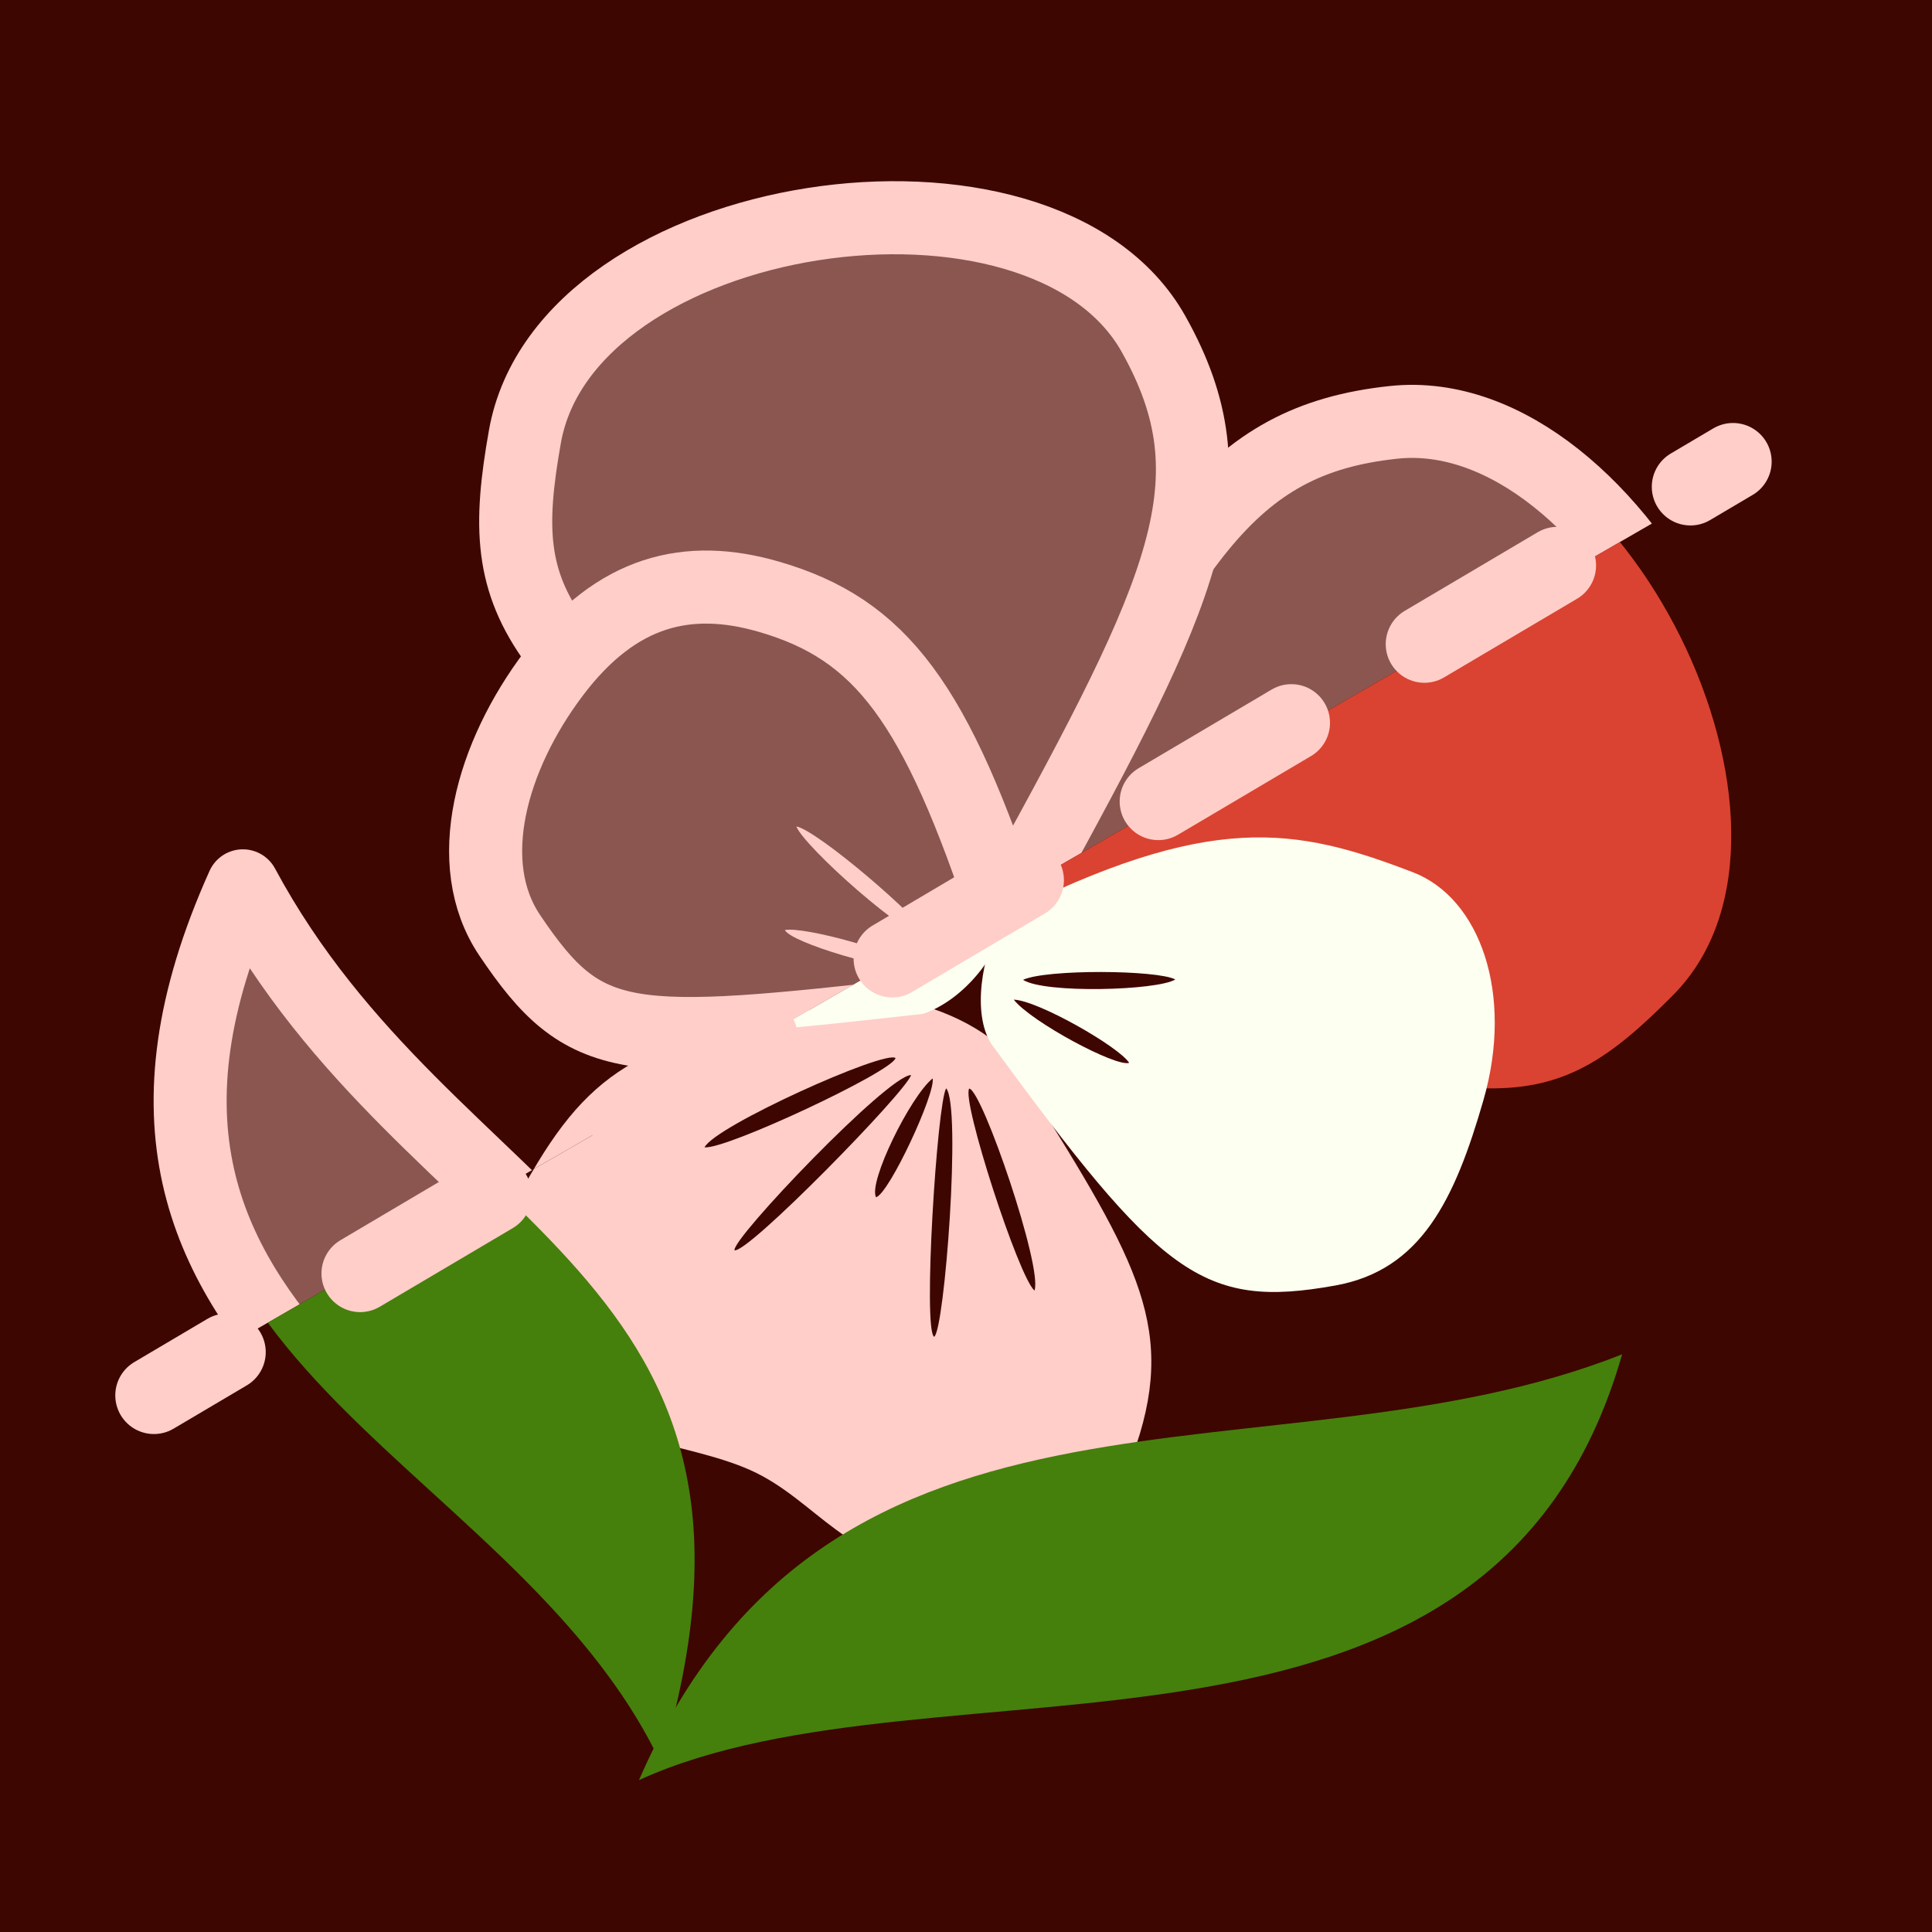
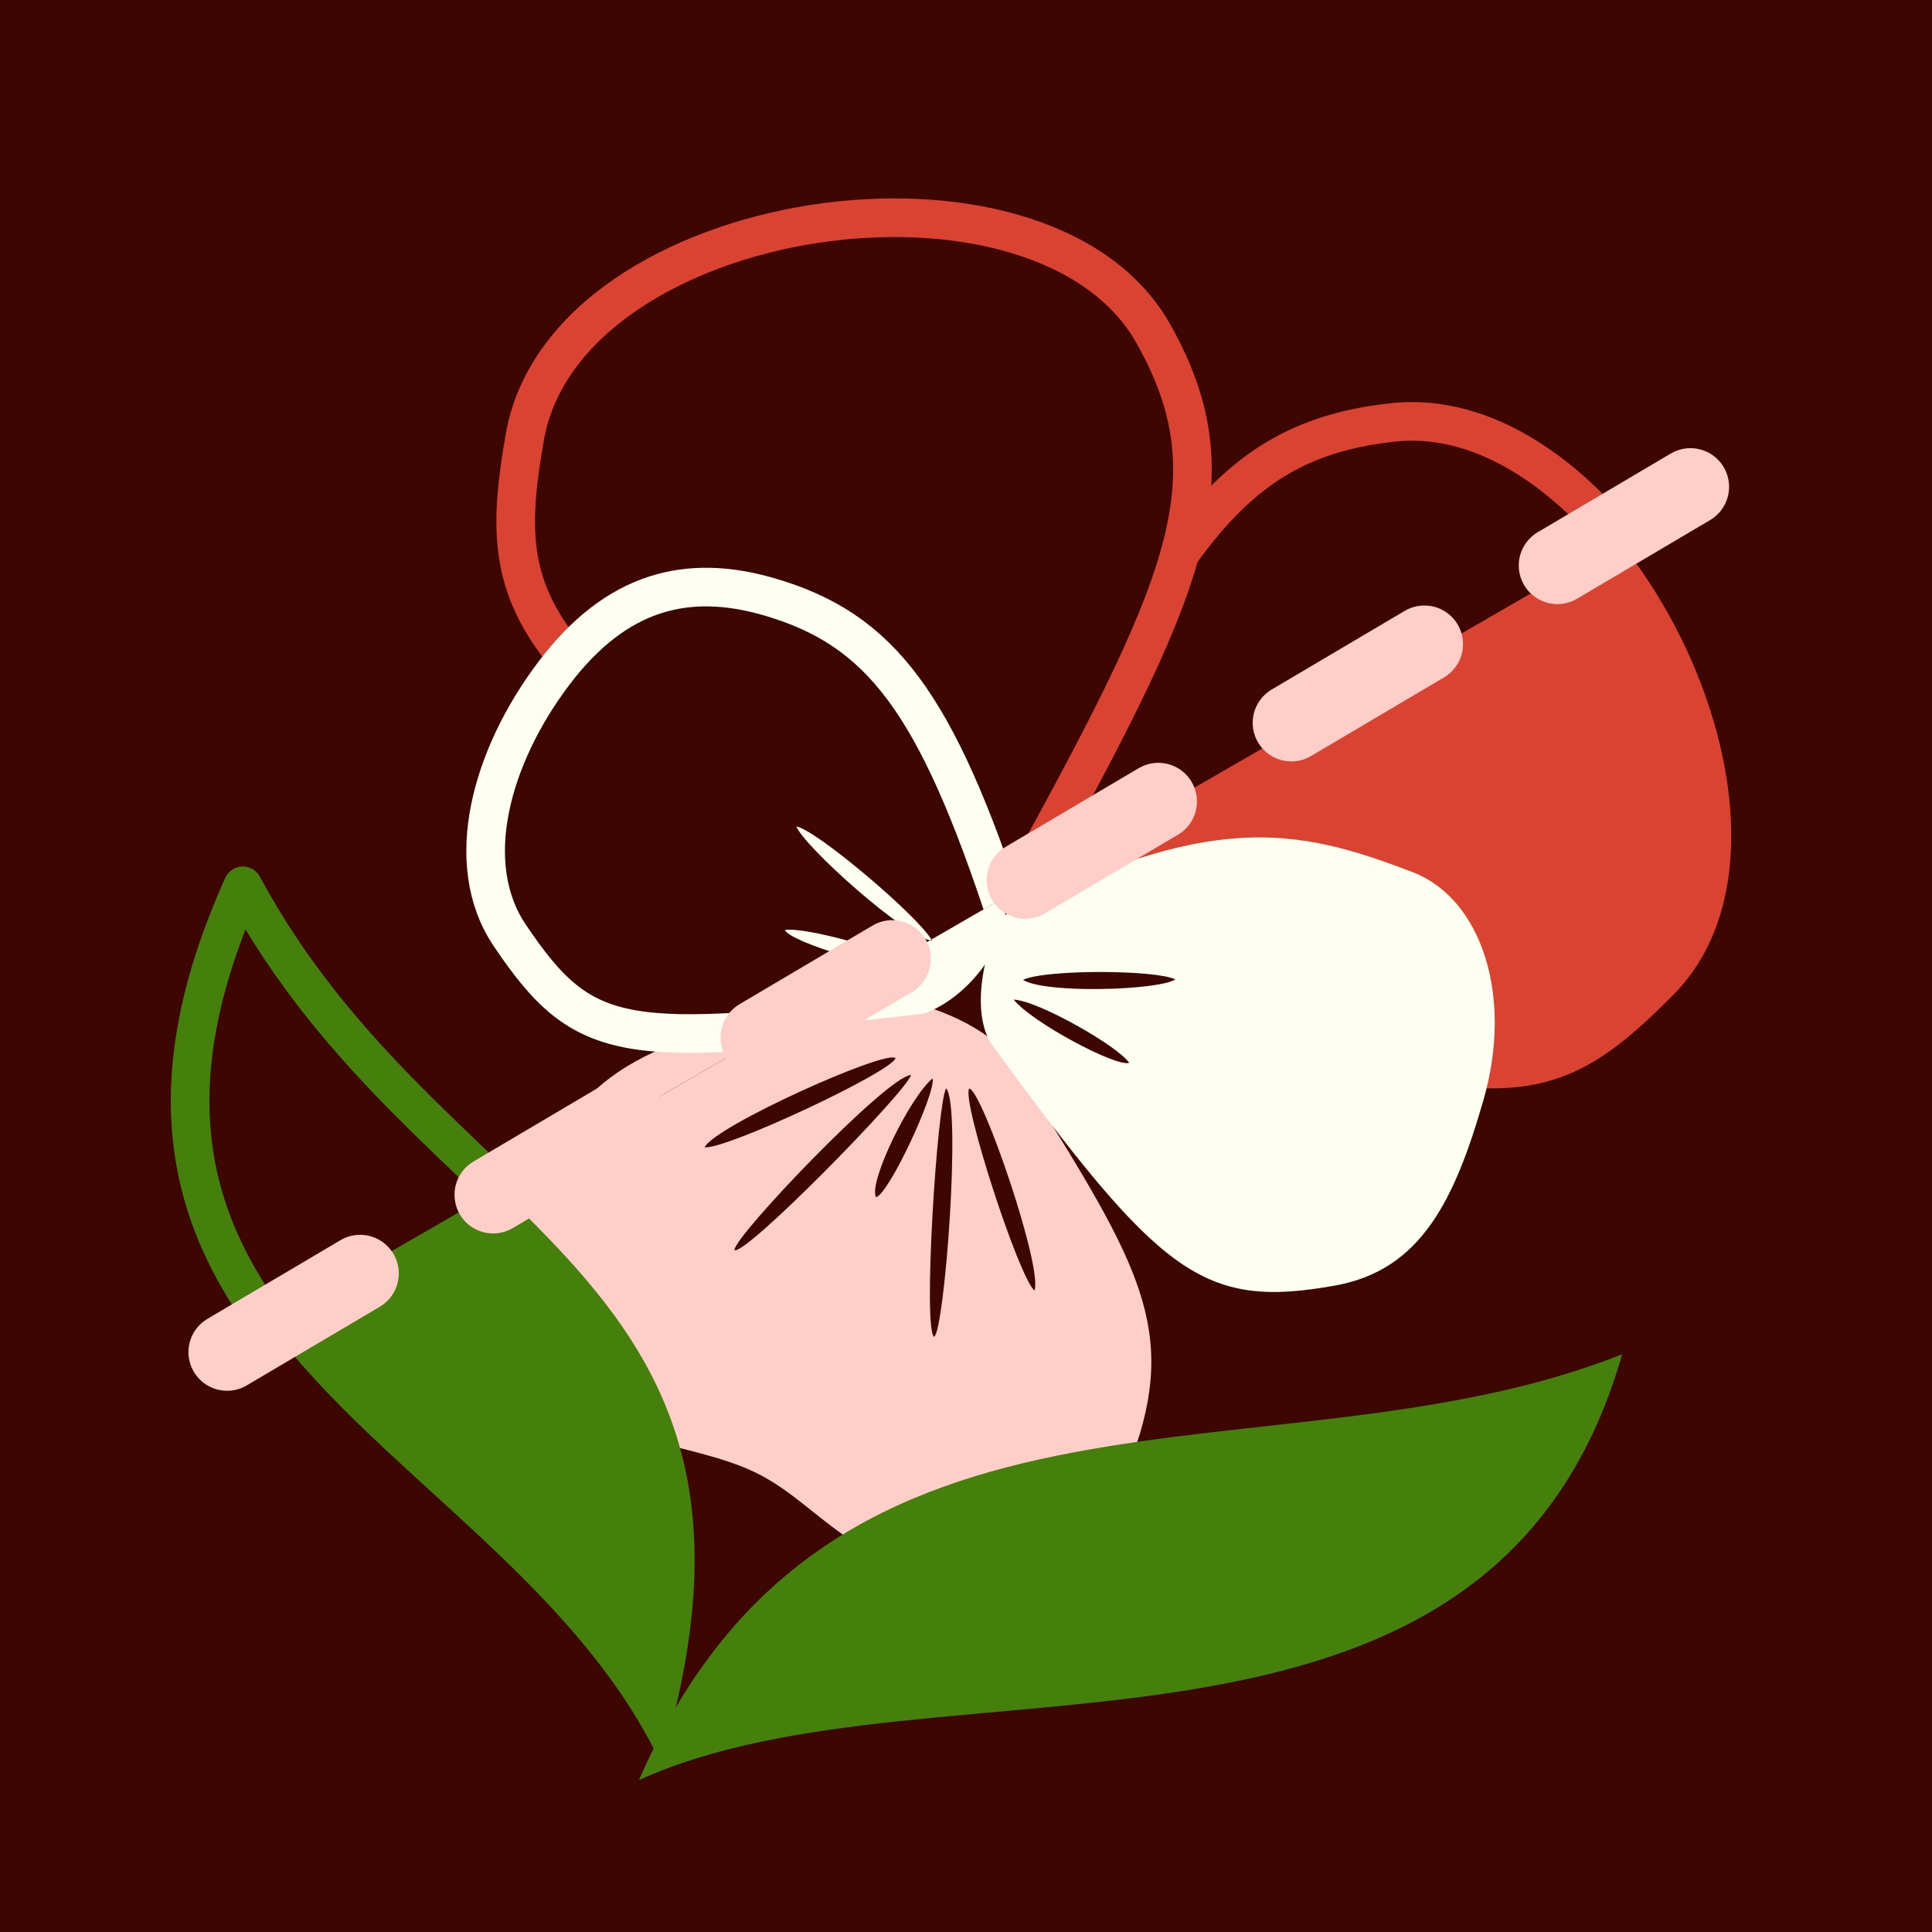
<svg xmlns="http://www.w3.org/2000/svg" id="svg8" version="1.1" viewBox="0 0 26.458 26.458" height="100" width="100">
  <defs id="defs2">
    <clipPath clipPathUnits="userSpaceOnUse" id="clipPath1216">
      <rect style="color:#000000;overflow:visible;fill:#000000;fill-opacity:1;stroke-width:0.233px;-inkscape-stroke:none;stop-color:#000000" id="rect1218" width="60.475" height="40.916" x="-144.971" y="246.959" transform="rotate(-30)" />
    </clipPath>
    <clipPath clipPathUnits="userSpaceOnUse" id="clipPath5846">
      <rect style="color:#000000;overflow:visible;fill:#000000;fill-opacity:1;stroke-width:0.233px;-inkscape-stroke:none;stop-color:#000000" id="rect5848" width="60.475" height="40.916" x="-144.971" y="206.043" transform="rotate(-30)" />
    </clipPath>
  </defs>
  <g transform="matrix(0.4999998,0,0,0.4999998,1.2230884e-5,-122.0416)" id="layer1">
    <rect y="244.083" x="-2.4613956e-07" height="52.917" width="52.917" id="rect864" style="color:#000000;clip-rule:nonzero;display:inline;overflow:visible;visibility:visible;opacity:1;isolation:auto;mix-blend-mode:normal;color-interpolation:sRGB;color-interpolation-filters:linearRGB;solid-color:#000000;solid-opacity:1;vector-effect:none;fill:#3e0600;fill-opacity:1;fill-rule:nonzero;stroke:none;stroke-width:0.794;stroke-linecap:round;stroke-linejoin:round;stroke-miterlimit:4;stroke-dasharray:none;stroke-dashoffset:0;stroke-opacity:1;paint-order:normal;color-rendering:auto;image-rendering:auto;shape-rendering:auto;text-rendering:auto;enable-background:accumulate" />
    <g transform="translate(2.400053,-2.004522)" id="g1156" clip-path="url(#clipPath5846)">
      <g id="g1114" transform="matrix(1.766398,0.7863275,-0.7863275,1.766398,196.7343,-251.1288)" style="stroke-width:0.517">
-         <path id="path815-5-9" d="M 28.582,281.901 C 28.737,277.118 28.898,275.447 30.96,274.253 32.358,273.444 34.379,274.114 35.906,275.375 37.432,276.636 38.464,278.487 37.881,280.042 36.971,282.465 36.243,282.632 30.555,283.32 29.863,283.225 28.884,282.493 28.582,281.901 Z" style="color:#000000;clip-rule:nonzero;display:inline;overflow:visible;visibility:visible;opacity:1;isolation:auto;mix-blend-mode:normal;color-interpolation:sRGB;color-interpolation-filters:linearRGB;solid-color:#000000;solid-opacity:1;fill:#8b5650;fill-opacity:1;fill-rule:nonzero;stroke:#ffcec9;stroke-width:1.035;stroke-linecap:round;stroke-linejoin:round;stroke-miterlimit:4;stroke-dasharray:none;stroke-dashoffset:0;stroke-opacity:1;paint-order:normal;color-rendering:auto;image-rendering:auto;shape-rendering:auto;text-rendering:auto;enable-background:accumulate" />
-         <path id="path815-5" d="M 28.82,282.364 C 29.221,277.597 29.255,275.918 27.345,274.493 26.05,273.527 23.965,273.958 22.302,275.034 20.64,276.109 19.401,277.829 19.8,279.44 20.422,281.953 21.126,282.202 26.696,283.546 27.395,283.531 28.452,282.917 28.82,282.364 Z" style="color:#000000;clip-rule:nonzero;display:inline;overflow:visible;visibility:visible;opacity:1;isolation:auto;mix-blend-mode:normal;color-interpolation:sRGB;color-interpolation-filters:linearRGB;solid-color:#000000;solid-opacity:1;fill:#8b5650;fill-opacity:1;fill-rule:nonzero;stroke:#ffcec9;stroke-width:1.035;stroke-linecap:round;stroke-linejoin:round;stroke-miterlimit:4;stroke-dasharray:none;stroke-dashoffset:0;stroke-opacity:1;paint-order:normal;color-rendering:auto;image-rendering:auto;shape-rendering:auto;text-rendering:auto;enable-background:accumulate" />
+         <path id="path815-5-9" d="M 28.582,281.901 C 28.737,277.118 28.898,275.447 30.96,274.253 32.358,273.444 34.379,274.114 35.906,275.375 37.432,276.636 38.464,278.487 37.881,280.042 36.971,282.465 36.243,282.632 30.555,283.32 29.863,283.225 28.884,282.493 28.582,281.901 Z" style="color:#000000;clip-rule:nonzero;display:inline;overflow:visible;visibility:visible;opacity:1;isolation:auto;mix-blend-mode:normal;color-interpolation:sRGB;color-interpolation-filters:linearRGB;solid-color:#000000;solid-opacity:1;fill:none;fill-opacity:1;fill-rule:nonzero;stroke:#da4331;stroke-width:0.547;stroke-linecap:round;stroke-linejoin:round;stroke-miterlimit:4;stroke-dasharray:none;stroke-dashoffset:0;stroke-opacity:1;paint-order:normal;color-rendering:auto;image-rendering:auto;shape-rendering:auto;text-rendering:auto;enable-background:accumulate" />
+         <path id="path815-5" d="M 28.82,282.364 C 29.221,277.597 29.255,275.918 27.345,274.493 26.05,273.527 23.965,273.958 22.302,275.034 20.64,276.109 19.401,277.829 19.8,279.44 20.422,281.953 21.126,282.202 26.696,283.546 27.395,283.531 28.452,282.917 28.82,282.364 Z" style="color:#000000;clip-rule:nonzero;display:inline;overflow:visible;visibility:visible;opacity:1;isolation:auto;mix-blend-mode:normal;color-interpolation:sRGB;color-interpolation-filters:linearRGB;solid-color:#000000;solid-opacity:1;fill:#3e0600;fill-opacity:1;fill-rule:nonzero;stroke:#da4331;stroke-width:0.547;stroke-linecap:round;stroke-linejoin:round;stroke-miterlimit:4;stroke-dasharray:none;stroke-dashoffset:0;stroke-opacity:1;paint-order:normal;color-rendering:auto;image-rendering:auto;shape-rendering:auto;text-rendering:auto;enable-background:accumulate" />
        <g id="g1039" style="stroke-width:0.517">
          <path style="color:#000000;clip-rule:nonzero;display:inline;overflow:visible;visibility:visible;opacity:1;isolation:auto;mix-blend-mode:normal;color-interpolation:sRGB;color-interpolation-filters:linearRGB;solid-color:#000000;solid-opacity:1;vector-effect:none;fill:#ffcec9;fill-opacity:1;fill-rule:nonzero;stroke:none;stroke-width:0.411;stroke-linecap:round;stroke-linejoin:round;stroke-miterlimit:4;stroke-dasharray:none;stroke-dashoffset:0;stroke-opacity:1;paint-order:normal;color-rendering:auto;image-rendering:auto;shape-rendering:auto;text-rendering:auto;enable-background:accumulate" d="M 27.667,284.65 C 25.037,286.328 24.376,287 24.149,288.755 23.995,289.945 24.089,290.807 25.39,291.492 26.507,292.079 27.634,291.518 28.671,291.518 29.707,291.518 30.531,292.221 31.647,291.634 32.949,290.949 33.657,289.992 33.503,288.802 33.276,287.047 32.237,286.428 29.607,284.65 29.067,284.416 28.225,284.439 27.667,284.65 Z" id="path815-5-73-2-5" />
          <g id="g1030" style="stroke-width:0.517">
            <path id="path942" d="M 28.774,285.399 C 28.899,285.567 28.876,287.131 28.727,287.263 28.536,287.116 28.59,285.759 28.774,285.399 Z" style="color:#000000;clip-rule:nonzero;display:inline;overflow:visible;visibility:visible;opacity:1;isolation:auto;mix-blend-mode:normal;color-interpolation:sRGB;color-interpolation-filters:linearRGB;solid-color:#000000;solid-opacity:1;vector-effect:none;fill:#3e0600;fill-opacity:1;fill-rule:nonzero;stroke:none;stroke-width:0.411;stroke-linecap:round;stroke-linejoin:round;stroke-miterlimit:4;stroke-dasharray:none;stroke-dashoffset:0;stroke-opacity:1;paint-order:normal;color-rendering:auto;image-rendering:auto;shape-rendering:auto;text-rendering:auto;enable-background:accumulate" />
            <path id="path942-7" d="M 28.476,285.479 C 28.506,285.729 27.392,288.733 27.2,288.764 27.099,288.63 28.176,285.616 28.476,285.479 Z" style="color:#000000;clip-rule:nonzero;display:inline;overflow:visible;visibility:visible;opacity:1;isolation:auto;mix-blend-mode:normal;color-interpolation:sRGB;color-interpolation-filters:linearRGB;solid-color:#000000;solid-opacity:1;vector-effect:none;fill:#3e0600;fill-opacity:1;fill-rule:nonzero;stroke:none;stroke-width:0.411;stroke-linecap:round;stroke-linejoin:round;stroke-miterlimit:4;stroke-dasharray:none;stroke-dashoffset:0;stroke-opacity:1;paint-order:normal;color-rendering:auto;image-rendering:auto;shape-rendering:auto;text-rendering:auto;enable-background:accumulate" />
            <path id="path942-7-9" d="M 28.177,285.349 C 28.214,285.543 26.499,287.524 26.219,287.604 26.239,287.261 27.995,285.3 28.177,285.349 Z" style="color:#000000;clip-rule:nonzero;display:inline;overflow:visible;visibility:visible;opacity:1;isolation:auto;mix-blend-mode:normal;color-interpolation:sRGB;color-interpolation-filters:linearRGB;solid-color:#000000;solid-opacity:1;vector-effect:none;fill:#3e0600;fill-opacity:1;fill-rule:nonzero;stroke:none;stroke-width:0.411;stroke-linecap:round;stroke-linejoin:round;stroke-miterlimit:4;stroke-dasharray:none;stroke-dashoffset:0;stroke-opacity:1;paint-order:normal;color-rendering:auto;image-rendering:auto;shape-rendering:auto;text-rendering:auto;enable-background:accumulate" />
            <path id="path942-7-0" d="M 29.006,285.449 C 28.977,285.699 30.091,288.703 30.282,288.734 30.383,288.6 29.307,285.586 29.006,285.449 Z" style="color:#000000;clip-rule:nonzero;display:inline;overflow:visible;visibility:visible;opacity:1;isolation:auto;mix-blend-mode:normal;color-interpolation:sRGB;color-interpolation-filters:linearRGB;solid-color:#000000;solid-opacity:1;vector-effect:none;fill:#3e0600;fill-opacity:1;fill-rule:nonzero;stroke:none;stroke-width:0.411;stroke-linecap:round;stroke-linejoin:round;stroke-miterlimit:4;stroke-dasharray:none;stroke-dashoffset:0;stroke-opacity:1;paint-order:normal;color-rendering:auto;image-rendering:auto;shape-rendering:auto;text-rendering:auto;enable-background:accumulate" />
            <path id="path942-7-9-3" d="M 29.306,285.319 C 29.268,285.513 31.034,287.477 31.314,287.557 31.293,287.214 29.488,285.269 29.306,285.319 Z" style="color:#000000;clip-rule:nonzero;display:inline;overflow:visible;visibility:visible;opacity:1;isolation:auto;mix-blend-mode:normal;color-interpolation:sRGB;color-interpolation-filters:linearRGB;solid-color:#000000;solid-opacity:1;vector-effect:none;fill:#3e0600;fill-opacity:1;fill-rule:nonzero;stroke:none;stroke-width:0.411;stroke-linecap:round;stroke-linejoin:round;stroke-miterlimit:4;stroke-dasharray:none;stroke-dashoffset:0;stroke-opacity:1;paint-order:normal;color-rendering:auto;image-rendering:auto;shape-rendering:auto;text-rendering:auto;enable-background:accumulate" />
          </g>
        </g>
        <g id="g1082" style="stroke-width:0.517">
          <path style="color:#000000;clip-rule:nonzero;display:inline;overflow:visible;visibility:visible;opacity:1;isolation:auto;mix-blend-mode:normal;color-interpolation:sRGB;color-interpolation-filters:linearRGB;solid-color:#000000;solid-opacity:1;vector-effect:none;fill:#fdfff1;fill-opacity:1;fill-rule:nonzero;stroke:none;stroke-width:0.411;stroke-linecap:round;stroke-linejoin:round;stroke-miterlimit:4;stroke-dasharray:none;stroke-dashoffset:0;stroke-opacity:1;paint-order:normal;color-rendering:auto;image-rendering:auto;shape-rendering:auto;text-rendering:auto;enable-background:accumulate" d="M 28.74,282.906 C 30.834,280.329 32.031,280.058 33.799,279.964 34.827,279.91 35.812,280.966 36.027,282.504 36.23,283.961 36.2,285.063 35.181,285.757 33.592,286.839 32.854,286.629 29.331,284.612 28.913,284.33 28.705,283.55 28.74,282.906 Z" id="path815-5-73-2" />
          <g id="g1076" style="stroke-width:0.517">
            <path id="path942-5" d="M 29.37,283.912 C 29.687,283.783 31,283.915 31.228,284.065 31.084,284.198 29.723,284.099 29.37,283.912 Z" style="color:#000000;clip-rule:nonzero;display:inline;overflow:visible;visibility:visible;opacity:1;isolation:auto;mix-blend-mode:normal;color-interpolation:sRGB;color-interpolation-filters:linearRGB;solid-color:#000000;solid-opacity:1;vector-effect:none;fill:#3e0600;fill-opacity:1;fill-rule:nonzero;stroke:none;stroke-width:0.411;stroke-linecap:round;stroke-linejoin:round;stroke-miterlimit:4;stroke-dasharray:none;stroke-dashoffset:0;stroke-opacity:1;paint-order:normal;color-rendering:auto;image-rendering:auto;shape-rendering:auto;text-rendering:auto;enable-background:accumulate" />
            <path id="path942-5-9" d="M 29.376,283.602 C 29.615,283.329 31.052,282.701 31.345,282.72 31.173,282.969 29.732,283.659 29.376,283.602 Z" style="color:#000000;clip-rule:nonzero;display:inline;overflow:visible;visibility:visible;opacity:1;isolation:auto;mix-blend-mode:normal;color-interpolation:sRGB;color-interpolation-filters:linearRGB;solid-color:#000000;solid-opacity:1;vector-effect:none;fill:#3e0600;fill-opacity:1;fill-rule:nonzero;stroke:none;stroke-width:0.411;stroke-linecap:round;stroke-linejoin:round;stroke-miterlimit:4;stroke-dasharray:none;stroke-dashoffset:0;stroke-opacity:1;paint-order:normal;color-rendering:auto;image-rendering:auto;shape-rendering:auto;text-rendering:auto;enable-background:accumulate" />
          </g>
        </g>
-         <g id="g1092" style="stroke-width:1.035;stroke-miterlimit:4;stroke-dasharray:none">
-           <path style="color:#000000;clip-rule:nonzero;display:inline;overflow:visible;visibility:visible;opacity:1;isolation:auto;mix-blend-mode:normal;color-interpolation:sRGB;color-interpolation-filters:linearRGB;solid-color:#000000;solid-opacity:1;fill:#8b5650;fill-opacity:1;fill-rule:nonzero;stroke:#ffcec9;stroke-width:1.035;stroke-linecap:round;stroke-linejoin:round;stroke-miterlimit:4;stroke-dasharray:none;stroke-dashoffset:0;stroke-opacity:1;paint-order:normal;color-rendering:auto;image-rendering:auto;shape-rendering:auto;text-rendering:auto;enable-background:accumulate" d="M 28.804,282.891 C 26.653,280.515 25.521,279.884 23.884,280.108 22.695,280.27 21.873,280.904 21.539,282.337 21.206,283.769 21.431,285.327 22.475,285.982 24.104,287.004 24.609,286.774 28.278,284.618 28.698,284.233 28.925,283.48 28.804,282.891 Z" id="path815-5-73" />
-           <g id="g1086" style="stroke-width:1.035;stroke-miterlimit:4;stroke-dasharray:none;fill:#ffcec9;fill-opacity:1">
-             <path id="path942-5-3" d="M 27.941,284.071 C 27.619,283.954 26.229,284.172 26.007,284.33 26.156,284.458 27.595,284.272 27.941,284.071 Z" style="color:#000000;clip-rule:nonzero;display:inline;overflow:visible;visibility:visible;opacity:1;isolation:auto;mix-blend-mode:normal;color-interpolation:sRGB;color-interpolation-filters:linearRGB;solid-color:#000000;solid-opacity:1;fill:#ffcec9;fill-opacity:1;fill-rule:nonzero;stroke:none;stroke-width:1.035;stroke-linecap:round;stroke-linejoin:round;stroke-miterlimit:4;stroke-dasharray:none;stroke-dashoffset:0;stroke-opacity:1;paint-order:normal;color-rendering:auto;image-rendering:auto;shape-rendering:auto;text-rendering:auto;enable-background:accumulate" />
-             <path id="path942-5-9-6" d="M 27.972,283.619 C 27.687,283.393 25.843,282.851 25.559,282.923 25.773,283.137 27.632,283.739 27.972,283.619 Z" style="color:#000000;clip-rule:nonzero;display:inline;overflow:visible;visibility:visible;opacity:1;isolation:auto;mix-blend-mode:normal;color-interpolation:sRGB;color-interpolation-filters:linearRGB;solid-color:#000000;solid-opacity:1;fill:#ffcec9;fill-opacity:1;fill-rule:nonzero;stroke:none;stroke-width:1.035;stroke-linecap:round;stroke-linejoin:round;stroke-miterlimit:4;stroke-dasharray:none;stroke-dashoffset:0;stroke-opacity:1;paint-order:normal;color-rendering:auto;image-rendering:auto;shape-rendering:auto;text-rendering:auto;enable-background:accumulate" />
+         <g id="g1092" style="stroke-width:0.547;stroke-miterlimit:4;stroke-dasharray:none">
+           <path style="color:#000000;clip-rule:nonzero;display:inline;overflow:visible;visibility:visible;opacity:1;isolation:auto;mix-blend-mode:normal;color-interpolation:sRGB;color-interpolation-filters:linearRGB;solid-color:#000000;solid-opacity:1;fill:#3e0600;fill-opacity:1;fill-rule:nonzero;stroke:#fdfff1;stroke-width:0.547;stroke-linecap:round;stroke-linejoin:round;stroke-miterlimit:4;stroke-dasharray:none;stroke-dashoffset:0;stroke-opacity:1;paint-order:normal;color-rendering:auto;image-rendering:auto;shape-rendering:auto;text-rendering:auto;enable-background:accumulate" d="M 28.804,282.891 C 26.653,280.515 25.521,279.884 23.884,280.108 22.695,280.27 21.873,280.904 21.539,282.337 21.206,283.769 21.431,285.327 22.475,285.982 24.104,287.004 24.609,286.774 28.278,284.618 28.698,284.233 28.925,283.48 28.804,282.891 Z" id="path815-5-73" />
+           <g id="g1086" style="stroke-width:0.547;stroke-miterlimit:4;stroke-dasharray:none;fill:#fdfff1;fill-opacity:1">
+             <path id="path942-5-3" d="M 27.941,284.071 C 27.619,283.954 26.229,284.172 26.007,284.33 26.156,284.458 27.595,284.272 27.941,284.071 Z" style="color:#000000;clip-rule:nonzero;display:inline;overflow:visible;visibility:visible;opacity:1;isolation:auto;mix-blend-mode:normal;color-interpolation:sRGB;color-interpolation-filters:linearRGB;solid-color:#000000;solid-opacity:1;fill:#fdfff1;fill-opacity:1;fill-rule:nonzero;stroke:none;stroke-width:0.547;stroke-linecap:round;stroke-linejoin:round;stroke-miterlimit:4;stroke-dasharray:none;stroke-dashoffset:0;stroke-opacity:1;paint-order:normal;color-rendering:auto;image-rendering:auto;shape-rendering:auto;text-rendering:auto;enable-background:accumulate" />
+             <path id="path942-5-9-6" d="M 27.972,283.619 C 27.687,283.393 25.843,282.851 25.559,282.923 25.773,283.137 27.632,283.739 27.972,283.619 Z" style="color:#000000;clip-rule:nonzero;display:inline;overflow:visible;visibility:visible;opacity:1;isolation:auto;mix-blend-mode:normal;color-interpolation:sRGB;color-interpolation-filters:linearRGB;solid-color:#000000;solid-opacity:1;fill:#fdfff1;fill-opacity:1;fill-rule:nonzero;stroke:none;stroke-width:0.547;stroke-linecap:round;stroke-linejoin:round;stroke-miterlimit:4;stroke-dasharray:none;stroke-dashoffset:0;stroke-opacity:1;paint-order:normal;color-rendering:auto;image-rendering:auto;shape-rendering:auto;text-rendering:auto;enable-background:accumulate" />
          </g>
        </g>
      </g>
      <path style="color:#000000;clip-rule:nonzero;display:inline;overflow:visible;visibility:visible;opacity:1;isolation:auto;mix-blend-mode:normal;color-interpolation:sRGB;color-interpolation-filters:linearRGB;solid-color:#000000;solid-opacity:1;vector-effect:none;fill:#45800c;fill-opacity:1;fill-rule:nonzero;stroke:none;stroke-width:0.794;stroke-linecap:round;stroke-linejoin:round;stroke-miterlimit:4;stroke-dasharray:none;stroke-dashoffset:0;stroke-opacity:1;paint-order:normal;color-rendering:auto;image-rendering:auto;shape-rendering:auto;text-rendering:auto;enable-background:accumulate" d="M 15.101,294.843 C 20.381,282.701 32.518,286.949 42.029,283.182 38.418,295.826 23.274,291.116 15.101,294.843 Z" id="path1116" />
-       <path style="color:#000000;clip-rule:nonzero;display:inline;overflow:visible;visibility:visible;opacity:1;isolation:auto;mix-blend-mode:normal;color-interpolation:sRGB;color-interpolation-filters:linearRGB;solid-color:#000000;solid-opacity:1;fill:#ffcec9;fill-opacity:0.4;fill-rule:nonzero;stroke:#ffcec9;stroke-width:2;stroke-linecap:round;stroke-linejoin:round;stroke-miterlimit:4;stroke-dasharray:none;stroke-dashoffset:0;stroke-opacity:1;paint-order:normal;color-rendering:auto;image-rendering:auto;shape-rendering:auto;text-rendering:auto;enable-background:accumulate" d="M 15.701,294.377 C 19.76,280.807 9.43,279.99 4.252,270.35 -1.518,283.178 11.589,285.691 15.701,294.377 Z" id="path1116-4" />
+       <path style="color:#000000;clip-rule:nonzero;display:inline;overflow:visible;visibility:visible;opacity:1;isolation:auto;mix-blend-mode:normal;color-interpolation:sRGB;color-interpolation-filters:linearRGB;solid-color:#000000;solid-opacity:1;fill:none;fill-opacity:0.4;fill-rule:nonzero;stroke:#45800c;stroke-width:1.058;stroke-linecap:round;stroke-linejoin:round;stroke-miterlimit:4;stroke-dasharray:none;stroke-dashoffset:0;stroke-opacity:1;paint-order:normal;color-rendering:auto;image-rendering:auto;shape-rendering:auto;text-rendering:auto;enable-background:accumulate" d="M 15.701,294.377 C 19.76,280.807 9.43,279.99 4.252,270.35 -1.518,283.178 11.589,285.691 15.701,294.377 Z" id="path1116-4" />
    </g>
    <g transform="translate(2.400053,-2.004522)" id="g1156-9" clip-path="url(#clipPath1216)">
      <g id="g1114-5" transform="matrix(1.766398,0.7863275,-0.7863275,1.766398,196.7343,-251.1288)" style="stroke-width:0.517">
        <path id="path815-5-9-4" d="M 28.582,281.901 C 28.737,277.118 28.898,275.447 30.96,274.253 32.358,273.444 34.379,274.114 35.906,275.375 37.432,276.636 38.464,278.487 37.881,280.042 36.971,282.465 36.243,282.632 30.555,283.32 29.863,283.225 28.884,282.493 28.582,281.901 Z" style="color:#000000;clip-rule:nonzero;display:inline;overflow:visible;visibility:visible;opacity:1;isolation:auto;mix-blend-mode:normal;color-interpolation:sRGB;color-interpolation-filters:linearRGB;solid-color:#000000;solid-opacity:1;vector-effect:none;fill:#da4331;fill-opacity:1;fill-rule:nonzero;stroke:none;stroke-width:0.411;stroke-linecap:round;stroke-linejoin:round;stroke-miterlimit:4;stroke-dasharray:none;stroke-dashoffset:0;stroke-opacity:1;paint-order:normal;color-rendering:auto;image-rendering:auto;shape-rendering:auto;text-rendering:auto;enable-background:accumulate" />
        <path id="path815-5-8" d="M 28.82,282.364 C 29.221,277.597 29.255,275.918 27.345,274.493 26.05,273.527 23.965,273.958 22.302,275.034 20.64,276.109 19.401,277.829 19.8,279.44 20.422,281.953 21.126,282.202 26.696,283.546 27.395,283.531 28.452,282.917 28.82,282.364 Z" style="color:#000000;clip-rule:nonzero;display:inline;overflow:visible;visibility:visible;opacity:1;isolation:auto;mix-blend-mode:normal;color-interpolation:sRGB;color-interpolation-filters:linearRGB;solid-color:#000000;solid-opacity:1;vector-effect:none;fill:#da4331;fill-opacity:1;fill-rule:nonzero;stroke:none;stroke-width:0.411;stroke-linecap:round;stroke-linejoin:round;stroke-miterlimit:4;stroke-dasharray:none;stroke-dashoffset:0;stroke-opacity:1;paint-order:normal;color-rendering:auto;image-rendering:auto;shape-rendering:auto;text-rendering:auto;enable-background:accumulate" />
        <g id="g1039-6" style="stroke-width:0.517">
          <path style="color:#000000;clip-rule:nonzero;display:inline;overflow:visible;visibility:visible;opacity:1;isolation:auto;mix-blend-mode:normal;color-interpolation:sRGB;color-interpolation-filters:linearRGB;solid-color:#000000;solid-opacity:1;vector-effect:none;fill:#ffcec9;fill-opacity:1;fill-rule:nonzero;stroke:none;stroke-width:0.411;stroke-linecap:round;stroke-linejoin:round;stroke-miterlimit:4;stroke-dasharray:none;stroke-dashoffset:0;stroke-opacity:1;paint-order:normal;color-rendering:auto;image-rendering:auto;shape-rendering:auto;text-rendering:auto;enable-background:accumulate" d="M 27.667,284.65 C 25.037,286.328 24.376,287 24.149,288.755 23.995,289.945 24.089,290.807 25.39,291.492 26.507,292.079 27.634,291.518 28.671,291.518 29.707,291.518 30.531,292.221 31.647,291.634 32.949,290.949 33.657,289.992 33.503,288.802 33.276,287.047 32.237,286.428 29.607,284.65 29.067,284.416 28.225,284.439 27.667,284.65 Z" id="path815-5-73-2-5-9" />
          <g id="g1030-3" style="stroke-width:0.517">
            <path id="path942-53" d="M 28.774,285.399 C 28.899,285.567 28.876,287.131 28.727,287.263 28.536,287.116 28.59,285.759 28.774,285.399 Z" style="color:#000000;clip-rule:nonzero;display:inline;overflow:visible;visibility:visible;opacity:1;isolation:auto;mix-blend-mode:normal;color-interpolation:sRGB;color-interpolation-filters:linearRGB;solid-color:#000000;solid-opacity:1;vector-effect:none;fill:#3e0600;fill-opacity:1;fill-rule:nonzero;stroke:none;stroke-width:0.411;stroke-linecap:round;stroke-linejoin:round;stroke-miterlimit:4;stroke-dasharray:none;stroke-dashoffset:0;stroke-opacity:1;paint-order:normal;color-rendering:auto;image-rendering:auto;shape-rendering:auto;text-rendering:auto;enable-background:accumulate" />
            <path id="path942-7-1" d="M 28.476,285.479 C 28.506,285.729 27.392,288.733 27.2,288.764 27.099,288.63 28.176,285.616 28.476,285.479 Z" style="color:#000000;clip-rule:nonzero;display:inline;overflow:visible;visibility:visible;opacity:1;isolation:auto;mix-blend-mode:normal;color-interpolation:sRGB;color-interpolation-filters:linearRGB;solid-color:#000000;solid-opacity:1;vector-effect:none;fill:#3e0600;fill-opacity:1;fill-rule:nonzero;stroke:none;stroke-width:0.411;stroke-linecap:round;stroke-linejoin:round;stroke-miterlimit:4;stroke-dasharray:none;stroke-dashoffset:0;stroke-opacity:1;paint-order:normal;color-rendering:auto;image-rendering:auto;shape-rendering:auto;text-rendering:auto;enable-background:accumulate" />
            <path id="path942-7-9-6" d="M 28.177,285.349 C 28.214,285.543 26.499,287.524 26.219,287.604 26.239,287.261 27.995,285.3 28.177,285.349 Z" style="color:#000000;clip-rule:nonzero;display:inline;overflow:visible;visibility:visible;opacity:1;isolation:auto;mix-blend-mode:normal;color-interpolation:sRGB;color-interpolation-filters:linearRGB;solid-color:#000000;solid-opacity:1;vector-effect:none;fill:#3e0600;fill-opacity:1;fill-rule:nonzero;stroke:none;stroke-width:0.411;stroke-linecap:round;stroke-linejoin:round;stroke-miterlimit:4;stroke-dasharray:none;stroke-dashoffset:0;stroke-opacity:1;paint-order:normal;color-rendering:auto;image-rendering:auto;shape-rendering:auto;text-rendering:auto;enable-background:accumulate" />
            <path id="path942-7-0-5" d="M 29.006,285.449 C 28.977,285.699 30.091,288.703 30.282,288.734 30.383,288.6 29.307,285.586 29.006,285.449 Z" style="color:#000000;clip-rule:nonzero;display:inline;overflow:visible;visibility:visible;opacity:1;isolation:auto;mix-blend-mode:normal;color-interpolation:sRGB;color-interpolation-filters:linearRGB;solid-color:#000000;solid-opacity:1;vector-effect:none;fill:#3e0600;fill-opacity:1;fill-rule:nonzero;stroke:none;stroke-width:0.411;stroke-linecap:round;stroke-linejoin:round;stroke-miterlimit:4;stroke-dasharray:none;stroke-dashoffset:0;stroke-opacity:1;paint-order:normal;color-rendering:auto;image-rendering:auto;shape-rendering:auto;text-rendering:auto;enable-background:accumulate" />
            <path id="path942-7-9-3-9" d="M 29.306,285.319 C 29.268,285.513 31.034,287.477 31.314,287.557 31.293,287.214 29.488,285.269 29.306,285.319 Z" style="color:#000000;clip-rule:nonzero;display:inline;overflow:visible;visibility:visible;opacity:1;isolation:auto;mix-blend-mode:normal;color-interpolation:sRGB;color-interpolation-filters:linearRGB;solid-color:#000000;solid-opacity:1;vector-effect:none;fill:#3e0600;fill-opacity:1;fill-rule:nonzero;stroke:none;stroke-width:0.411;stroke-linecap:round;stroke-linejoin:round;stroke-miterlimit:4;stroke-dasharray:none;stroke-dashoffset:0;stroke-opacity:1;paint-order:normal;color-rendering:auto;image-rendering:auto;shape-rendering:auto;text-rendering:auto;enable-background:accumulate" />
          </g>
        </g>
        <g id="g1082-6" style="stroke-width:0.517">
          <path style="color:#000000;clip-rule:nonzero;display:inline;overflow:visible;visibility:visible;opacity:1;isolation:auto;mix-blend-mode:normal;color-interpolation:sRGB;color-interpolation-filters:linearRGB;solid-color:#000000;solid-opacity:1;vector-effect:none;fill:#fdfff1;fill-opacity:1;fill-rule:nonzero;stroke:none;stroke-width:0.411;stroke-linecap:round;stroke-linejoin:round;stroke-miterlimit:4;stroke-dasharray:none;stroke-dashoffset:0;stroke-opacity:1;paint-order:normal;color-rendering:auto;image-rendering:auto;shape-rendering:auto;text-rendering:auto;enable-background:accumulate" d="M 28.74,282.906 C 30.834,280.329 32.031,280.058 33.799,279.964 34.827,279.91 35.812,280.966 36.027,282.504 36.23,283.961 36.2,285.063 35.181,285.757 33.592,286.839 32.854,286.629 29.331,284.612 28.913,284.33 28.705,283.55 28.74,282.906 Z" id="path815-5-73-2-50" />
          <g id="g1076-6" style="stroke-width:0.517">
            <path id="path942-5-2" d="M 29.37,283.912 C 29.687,283.783 31,283.915 31.228,284.065 31.084,284.198 29.723,284.099 29.37,283.912 Z" style="color:#000000;clip-rule:nonzero;display:inline;overflow:visible;visibility:visible;opacity:1;isolation:auto;mix-blend-mode:normal;color-interpolation:sRGB;color-interpolation-filters:linearRGB;solid-color:#000000;solid-opacity:1;vector-effect:none;fill:#3e0600;fill-opacity:1;fill-rule:nonzero;stroke:none;stroke-width:0.411;stroke-linecap:round;stroke-linejoin:round;stroke-miterlimit:4;stroke-dasharray:none;stroke-dashoffset:0;stroke-opacity:1;paint-order:normal;color-rendering:auto;image-rendering:auto;shape-rendering:auto;text-rendering:auto;enable-background:accumulate" />
            <path id="path942-5-9-0" d="M 29.376,283.602 C 29.615,283.329 31.052,282.701 31.345,282.72 31.173,282.969 29.732,283.659 29.376,283.602 Z" style="color:#000000;clip-rule:nonzero;display:inline;overflow:visible;visibility:visible;opacity:1;isolation:auto;mix-blend-mode:normal;color-interpolation:sRGB;color-interpolation-filters:linearRGB;solid-color:#000000;solid-opacity:1;vector-effect:none;fill:#3e0600;fill-opacity:1;fill-rule:nonzero;stroke:none;stroke-width:0.411;stroke-linecap:round;stroke-linejoin:round;stroke-miterlimit:4;stroke-dasharray:none;stroke-dashoffset:0;stroke-opacity:1;paint-order:normal;color-rendering:auto;image-rendering:auto;shape-rendering:auto;text-rendering:auto;enable-background:accumulate" />
          </g>
        </g>
        <g id="g1092-7" style="stroke-width:0.517">
          <path style="color:#000000;clip-rule:nonzero;display:inline;overflow:visible;visibility:visible;opacity:1;isolation:auto;mix-blend-mode:normal;color-interpolation:sRGB;color-interpolation-filters:linearRGB;solid-color:#000000;solid-opacity:1;vector-effect:none;fill:#fdfff1;fill-opacity:1;fill-rule:nonzero;stroke:none;stroke-width:0.411;stroke-linecap:round;stroke-linejoin:round;stroke-miterlimit:4;stroke-dasharray:none;stroke-dashoffset:0;stroke-opacity:1;paint-order:normal;color-rendering:auto;image-rendering:auto;shape-rendering:auto;text-rendering:auto;enable-background:accumulate" d="M 28.804,282.891 C 26.653,280.515 25.521,279.884 23.884,280.108 22.695,280.27 21.873,280.904 21.539,282.337 21.206,283.769 21.431,285.327 22.475,285.982 24.104,287.004 24.609,286.774 28.278,284.618 28.698,284.233 28.925,283.48 28.804,282.891 Z" id="path815-5-73-27" />
          <g id="g1086-5" style="stroke-width:0.517">
            <path id="path942-5-3-1" d="M 27.941,284.071 C 27.619,283.954 26.229,284.172 26.007,284.33 26.156,284.458 27.595,284.272 27.941,284.071 Z" style="color:#000000;clip-rule:nonzero;display:inline;overflow:visible;visibility:visible;opacity:1;isolation:auto;mix-blend-mode:normal;color-interpolation:sRGB;color-interpolation-filters:linearRGB;solid-color:#000000;solid-opacity:1;vector-effect:none;fill:#3e0600;fill-opacity:1;fill-rule:nonzero;stroke:none;stroke-width:0.411;stroke-linecap:round;stroke-linejoin:round;stroke-miterlimit:4;stroke-dasharray:none;stroke-dashoffset:0;stroke-opacity:1;paint-order:normal;color-rendering:auto;image-rendering:auto;shape-rendering:auto;text-rendering:auto;enable-background:accumulate" />
            <path id="path942-5-9-6-4" d="M 27.972,283.619 C 27.687,283.393 25.843,282.851 25.559,282.923 25.773,283.137 27.632,283.739 27.972,283.619 Z" style="color:#000000;clip-rule:nonzero;display:inline;overflow:visible;visibility:visible;opacity:1;isolation:auto;mix-blend-mode:normal;color-interpolation:sRGB;color-interpolation-filters:linearRGB;solid-color:#000000;solid-opacity:1;vector-effect:none;fill:#3e0600;fill-opacity:1;fill-rule:nonzero;stroke:none;stroke-width:0.411;stroke-linecap:round;stroke-linejoin:round;stroke-miterlimit:4;stroke-dasharray:none;stroke-dashoffset:0;stroke-opacity:1;paint-order:normal;color-rendering:auto;image-rendering:auto;shape-rendering:auto;text-rendering:auto;enable-background:accumulate" />
          </g>
        </g>
      </g>
      <path style="color:#000000;clip-rule:nonzero;display:inline;overflow:visible;visibility:visible;opacity:1;isolation:auto;mix-blend-mode:normal;color-interpolation:sRGB;color-interpolation-filters:linearRGB;solid-color:#000000;solid-opacity:1;vector-effect:none;fill:#45800c;fill-opacity:1;fill-rule:nonzero;stroke:none;stroke-width:0.794;stroke-linecap:round;stroke-linejoin:round;stroke-miterlimit:4;stroke-dasharray:none;stroke-dashoffset:0;stroke-opacity:1;paint-order:normal;color-rendering:auto;image-rendering:auto;shape-rendering:auto;text-rendering:auto;enable-background:accumulate" d="M 15.101,294.843 C 20.381,282.701 32.518,286.949 42.029,283.182 38.418,295.826 23.274,291.116 15.101,294.843 Z" id="path1116-44" />
      <path style="color:#000000;clip-rule:nonzero;display:inline;overflow:visible;visibility:visible;opacity:1;isolation:auto;mix-blend-mode:normal;color-interpolation:sRGB;color-interpolation-filters:linearRGB;solid-color:#000000;solid-opacity:1;vector-effect:none;fill:#45800c;fill-opacity:1;fill-rule:nonzero;stroke:none;stroke-width:0.794;stroke-linecap:round;stroke-linejoin:round;stroke-miterlimit:4;stroke-dasharray:none;stroke-dashoffset:0;stroke-opacity:1;paint-order:normal;color-rendering:auto;image-rendering:auto;shape-rendering:auto;text-rendering:auto;enable-background:accumulate" d="M 15.701,294.377 C 19.76,280.807 9.43,279.99 4.252,270.35 -1.518,283.178 11.589,285.691 15.701,294.377 Z" id="path1116-4-2" />
    </g>
-     <path id="divider" d="M 4.216,282.302 47.466,256.727" style="color:#000000;overflow:visible;fill:none;fill-opacity:1;stroke:#ffcec9;stroke-width:2.117;stroke-linecap:round;stroke-linejoin:round;stroke-miterlimit:4;stroke-dasharray:4.233, 4.233;stroke-dashoffset:1.905;stroke-opacity:1" />
+     <path id="divider" d="M 4.216,282.302 47.466,256.727" style="color:#000000;overflow:visible;fill:none;fill-opacity:1;stroke:#ffcec9;stroke-width:2.117;stroke-linecap:round;stroke-linejoin:round;stroke-miterlimit:4;stroke-dasharray:4.233, 4.233;stroke-dashoffset:6.138;stroke-opacity:1" />
  </g>
</svg>
